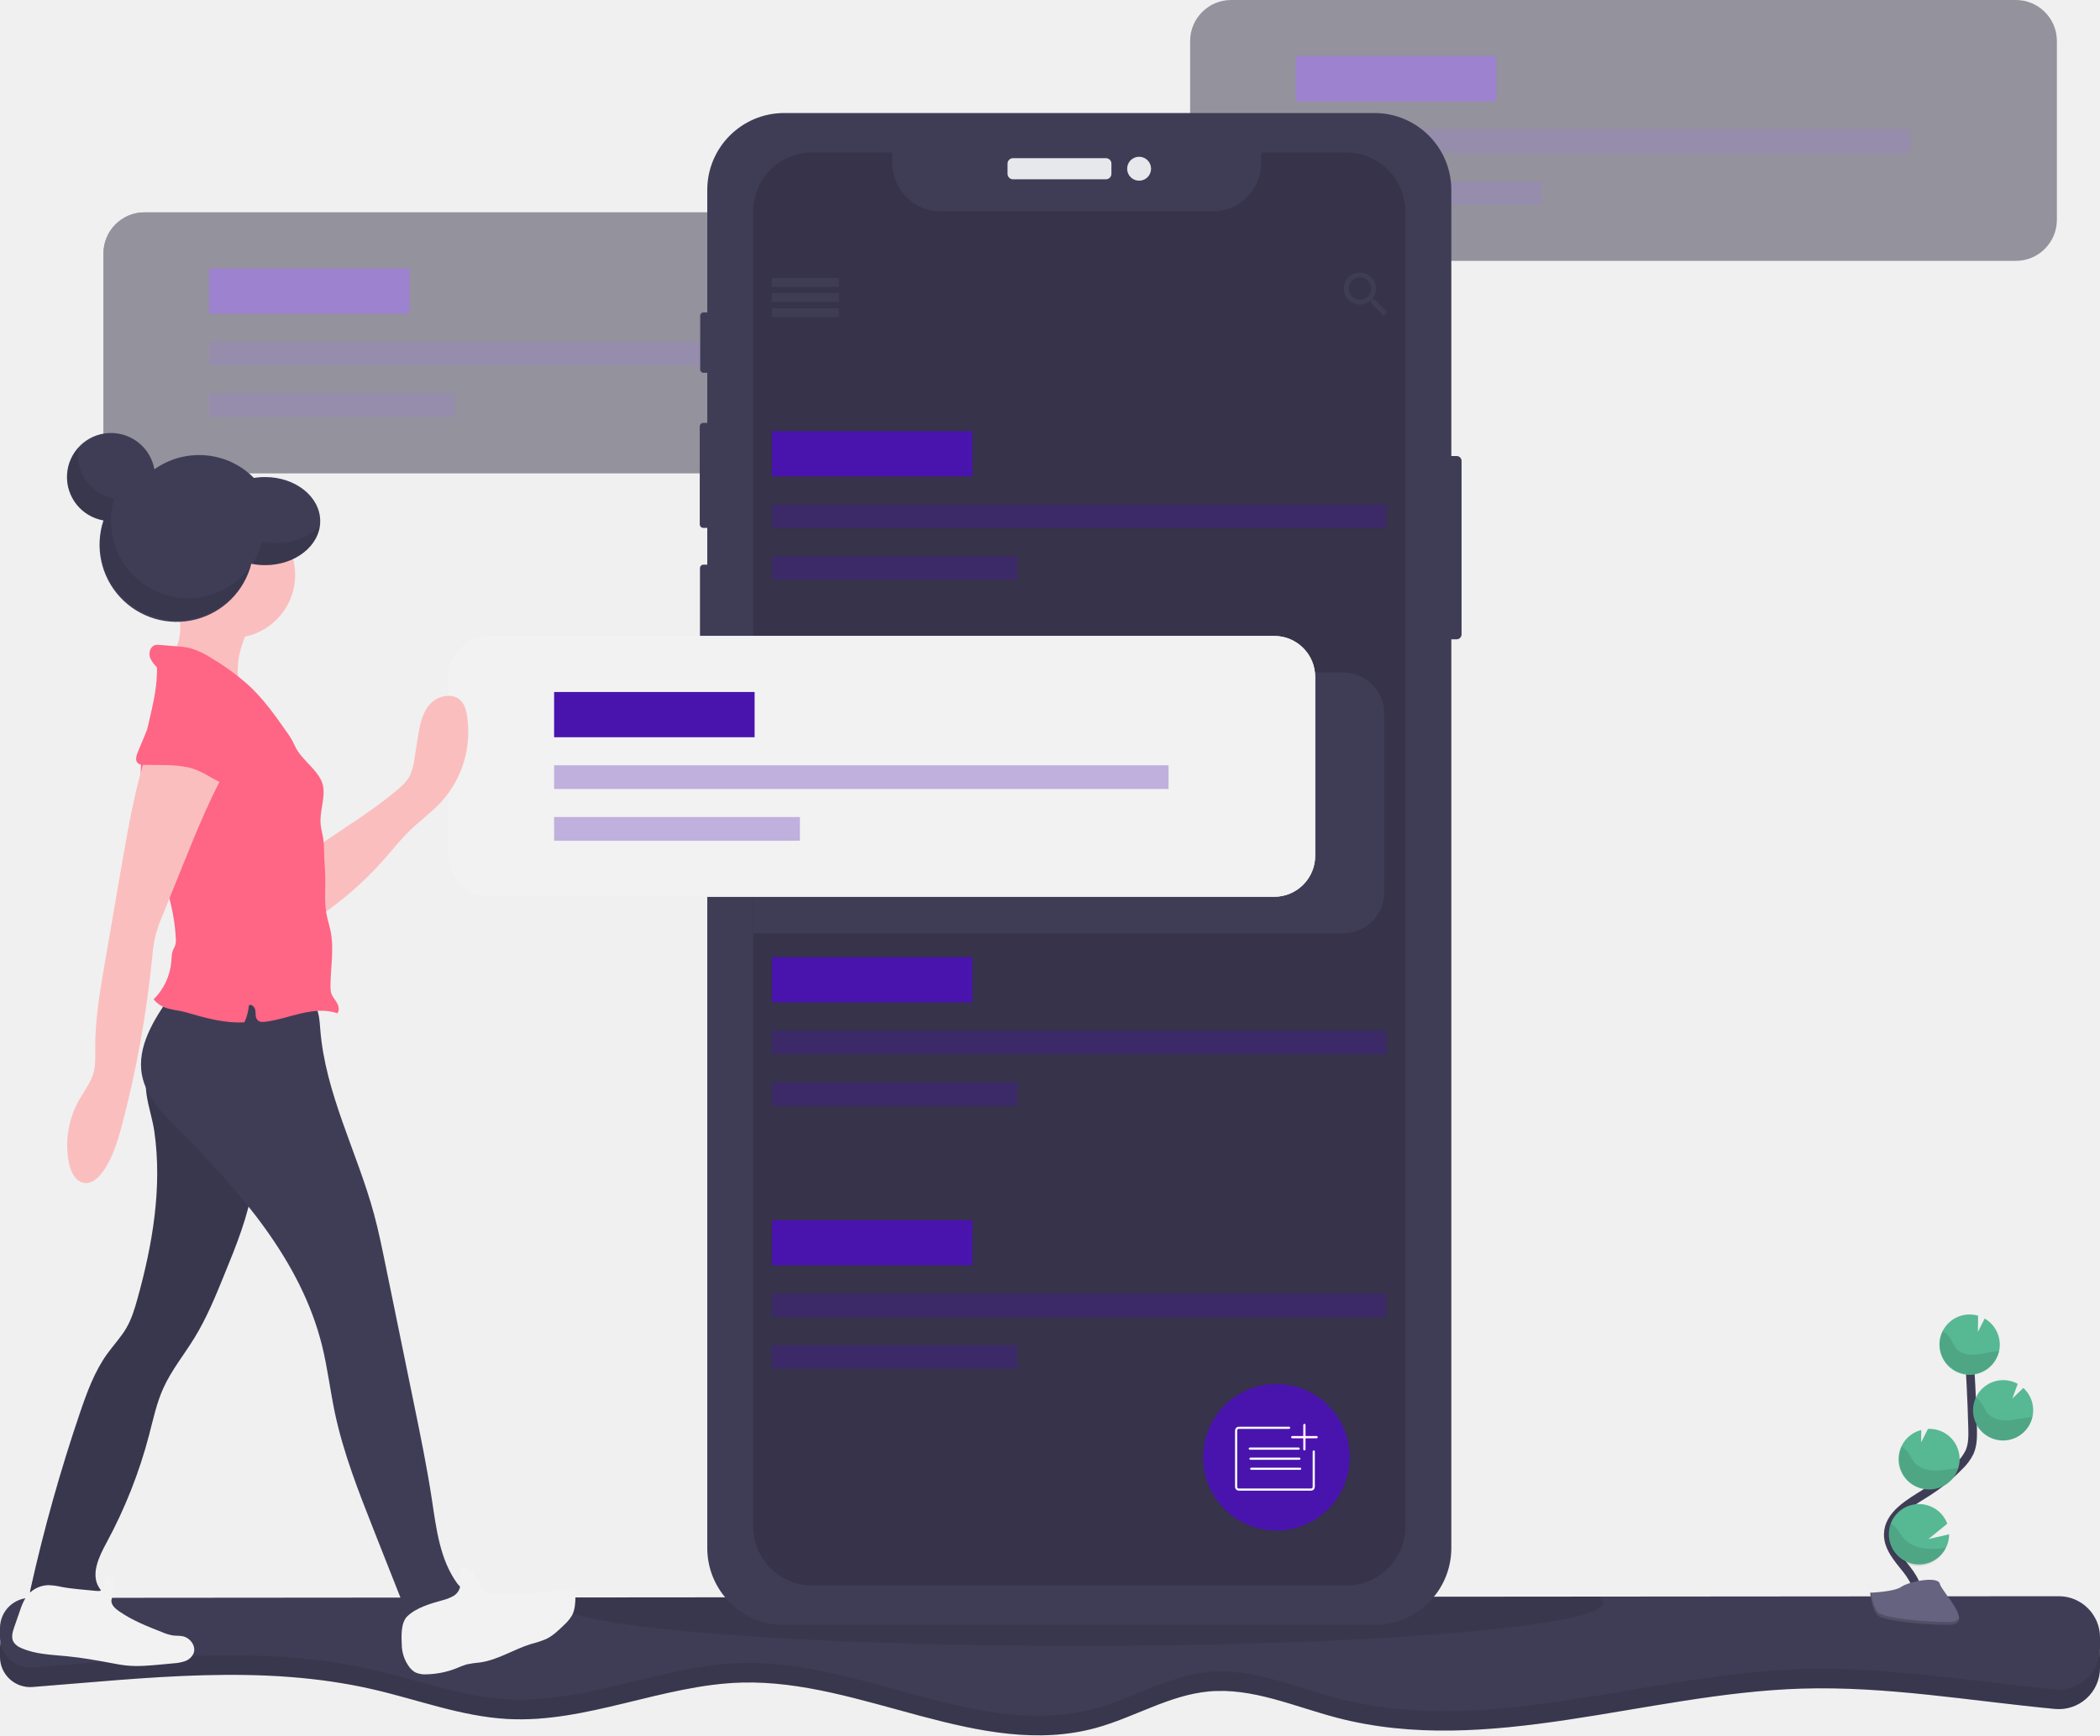
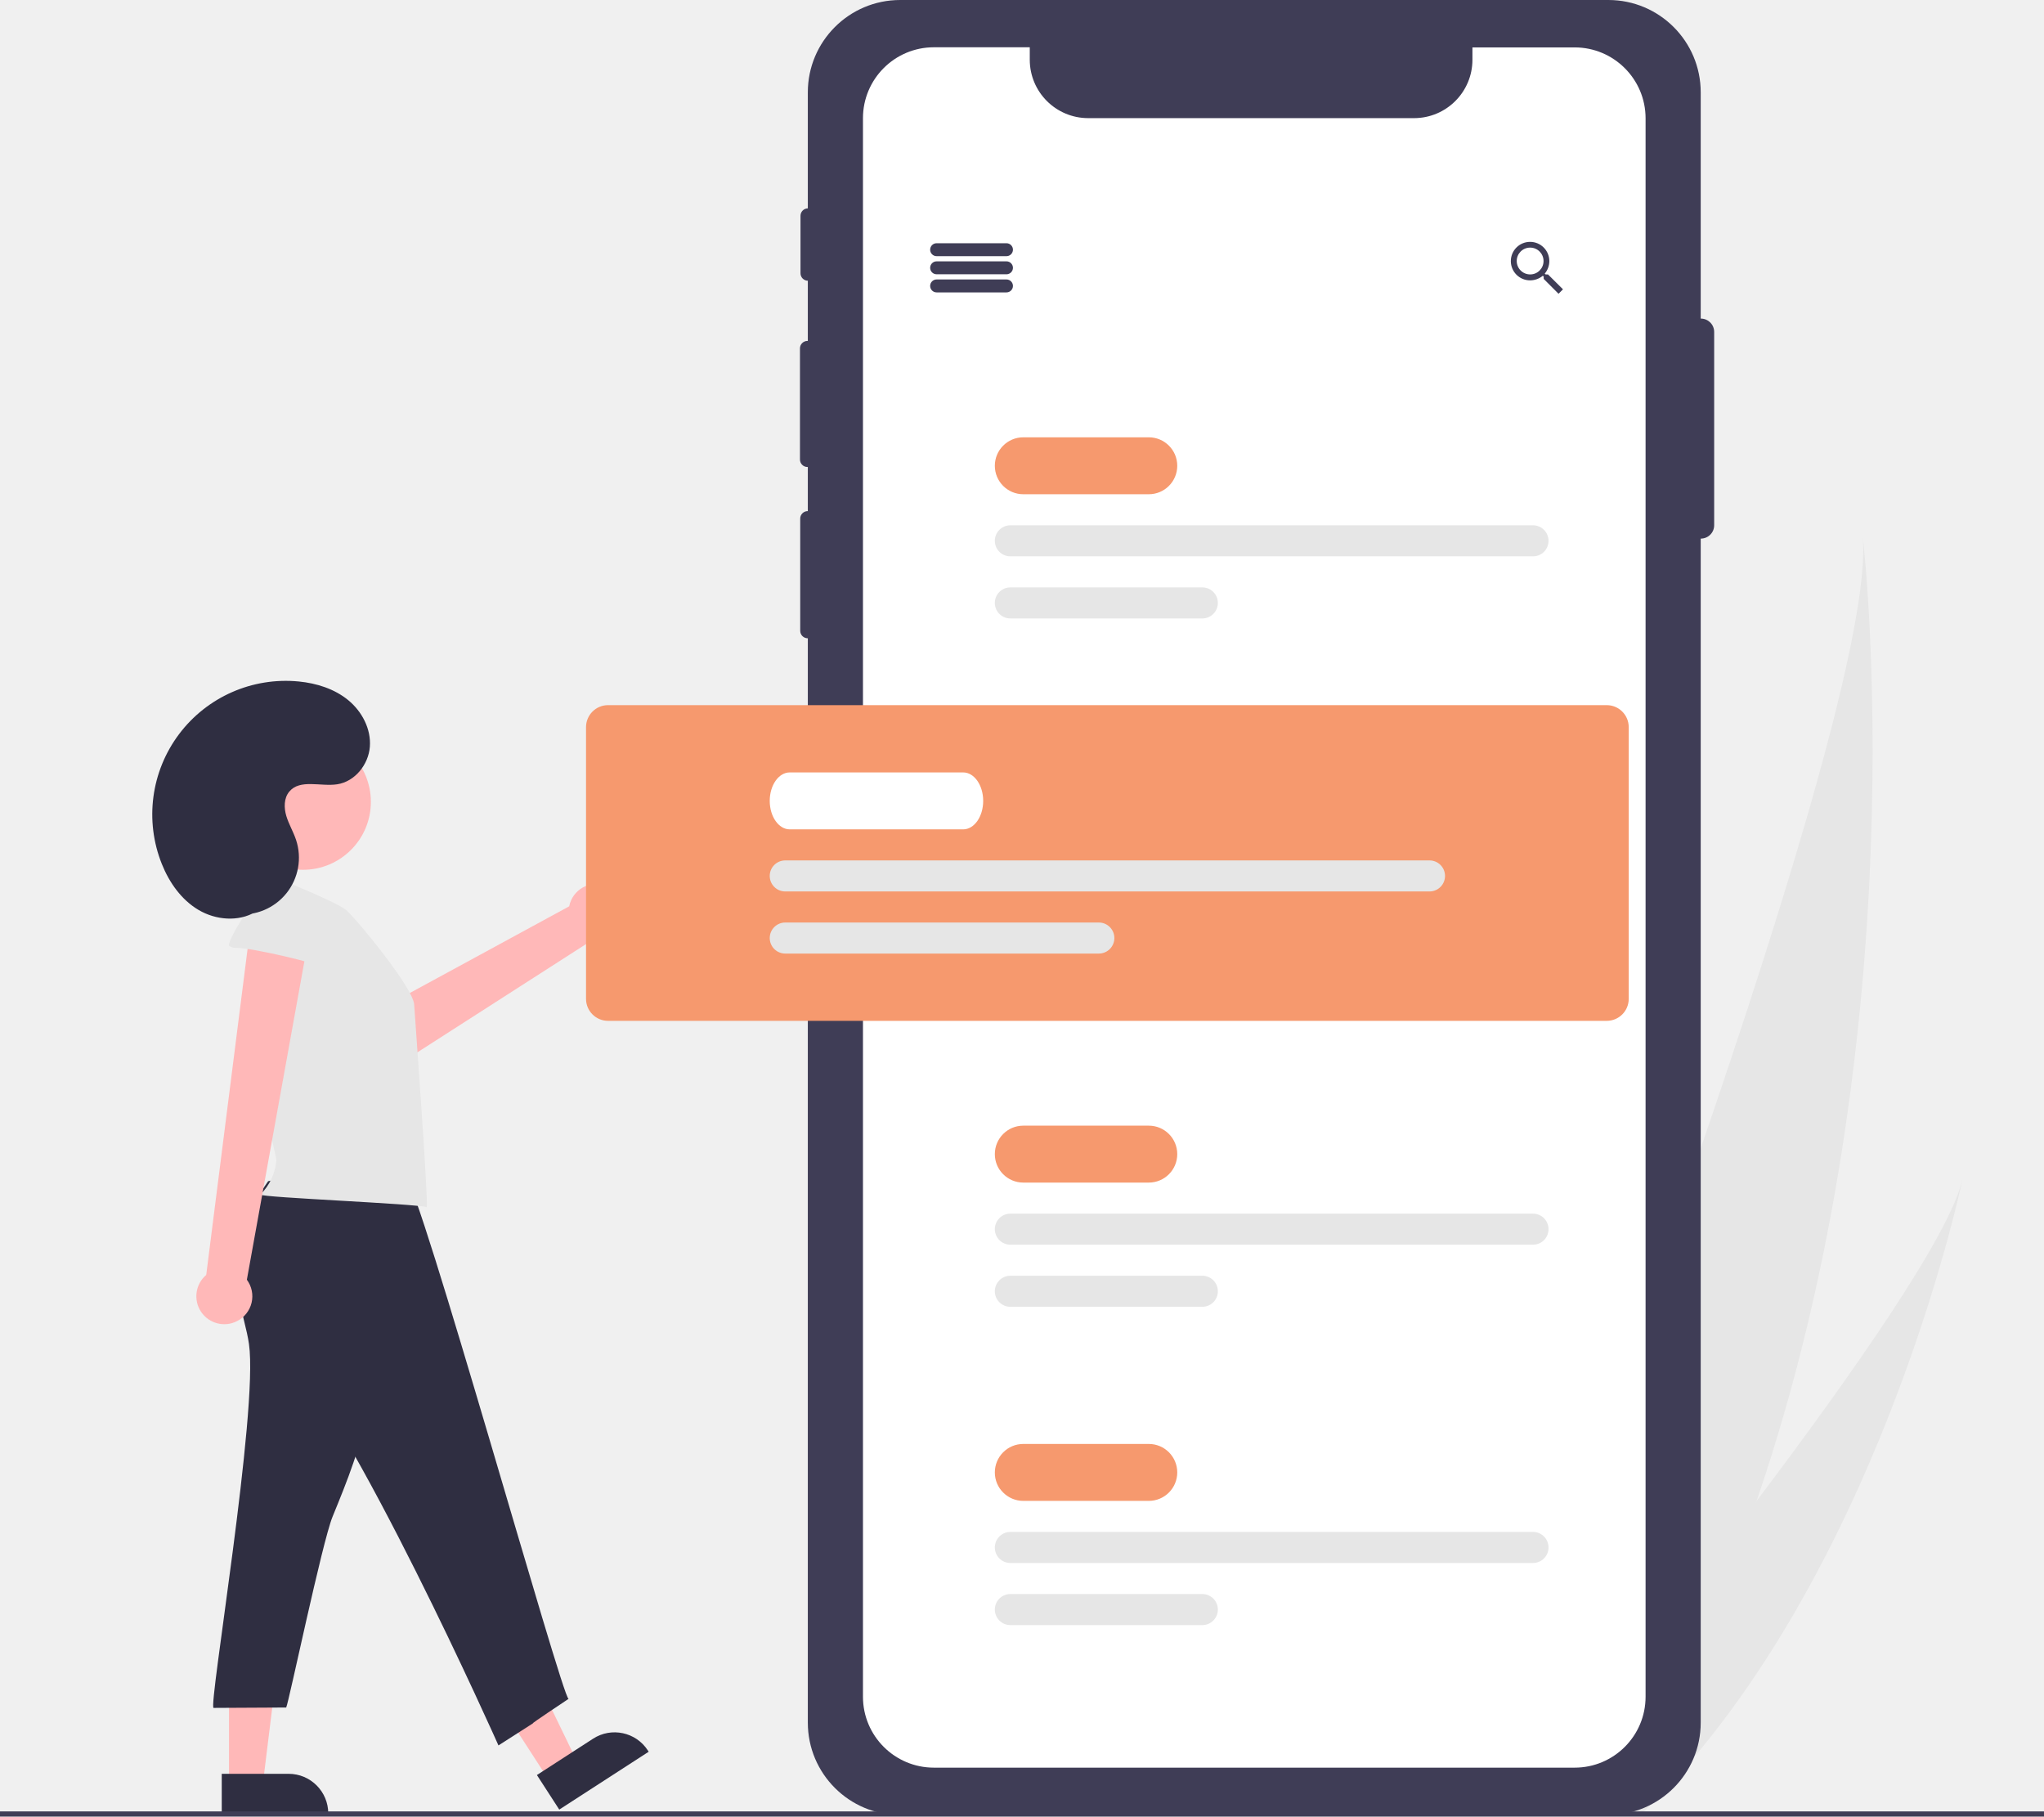
- <svg xmlns="http://www.w3.org/2000/svg" data-name="Layer 1" width="974" height="805.02" viewBox="0 0 974 805.02">
-   <path d="M974 768.75v5a19.11 19.11 0 01-20.91 19c-39.15-3.72-78.12-10.64-117.4-9.43-72.42 2.21-145.44 31.83-215.54 13.53-19.77-5.16-39.32-14.13-59.66-12.2-18.25 1.73-34.49 12.05-52.17 16.89C454.55 816.3 399.8 779 344.06 780.51c-36.74 1-71.92 18.89-108.62 16.9-21.27-1.14-41.53-8.92-62.28-13.71-51.66-11.94-104.86-5.27-158.09-1.13A14 14 0 010 768.64v-4.28a14 14 0 0114-14l940.92-.76A19.11 19.11 0 01974 768.75z" fill="#3f3d56" />
-   <path d="M974 768.75v5a19.11 19.11 0 01-20.91 19c-39.15-3.72-78.12-10.64-117.4-9.43-72.42 2.21-145.44 31.83-215.54 13.53-19.77-5.16-39.32-14.13-59.66-12.2-18.25 1.73-34.49 12.05-52.17 16.89C454.55 816.3 399.8 779 344.06 780.51c-36.74 1-71.92 18.89-108.62 16.9-21.27-1.14-41.53-8.92-62.28-13.71-51.66-11.94-104.86-5.27-158.09-1.13A14 14 0 010 768.64v-4.28a14 14 0 0114-14l940.92-.76A19.11 19.11 0 01974 768.75z" opacity=".1" />
-   <path d="M974 759.61v5a20.39 20.39 0 01-.11 2.08 19.11 19.11 0 01-20.8 17c-39.15-3.73-78.12-10.65-117.4-9.44-72.42 2.22-145.44 31.84-215.54 13.53-19.77-5.16-39.32-14.13-59.66-12.2-18.25 1.73-34.49 12.05-52.17 16.9-53.77 14.72-108.52-22.58-164.26-21.08-36.74 1-71.92 18.89-108.62 16.91-21.27-1.15-41.53-8.92-62.28-13.72-51.65-11.93-104.86-5.26-158.09-1.12a14 14 0 01-14.86-11.5 13.7 13.7 0 01-.21-2.46v-4.28a14 14 0 0114-14l235.83-.19 481.81-.4 223.28-.18A19.11 19.11 0 01974 759.61z" fill="#3f3d56" />
-   <path d="M743.59 743.51c0 2.21-4.36 4.33-12.4 6.32-32.19 7.95-123.19 13.68-230.6 13.68-105.67 0-195.58-5.55-229-13.31-9-2.09-14-4.34-14-6.69 0-.82.6-1.63 1.78-2.43l481.81-.4c1.59.93 2.41 1.83 2.41 2.83z" opacity=".1" />
-   <g opacity=".5">
-     <rect x="552" width="402" height="121" rx="19.03" fill="#36334a" />
-     <path fill="#4914ae" d="M601 26h93v21h-93z" />
-     <path fill="#4914ae" opacity=".3" d="M601 60h285v11H601zm0 24h114v11H601z" />
-   </g>
-   <g opacity=".5">
-     <rect x="48" y="98.51" width="402" height="121" rx="19.03" fill="#36334a" />
-     <path fill="#36334a" d="M97 124.51h93v21H97zm0 34h285v11H97zm0 24h114v11H97z" />
-     <rect x="48" y="98.51" width="402" height="121" rx="19.03" fill="#36334a" />
-     <path fill="#4914ae" d="M97 124.51h93v21H97z" />
-     <path fill="#4914ae" opacity=".3" d="M97 158.51h285v11H97zm0 24h114v11H97z" />
-   </g>
-   <rect x="667.58" y="211.54" width="10.31" height="85.02" rx="2.29" fill="#3f3d56" />
-   <rect x="324.76" y="144.93" width="5.79" height="27.99" rx="1.5" fill="#3f3d56" />
-   <rect x="324.55" y="196.17" width="6.52" height="48.72" rx="1.69" fill="#3f3d56" />
-   <rect x="324.65" y="261.94" width="6.21" height="49.14" rx="1.61" fill="#3f3d56" />
-   <rect x="328.04" y="52.43" width="345.1" height="701.37" rx="35.69" fill="#3f3d56" />
-   <rect x="467.3" y="73.38" width="48.19" height="9.79" rx="2.54" fill="#e6e8ec" />
-   <circle cx="528.33" cy="78.27" r="5.55" fill="#e6e8ec" />
-   <path d="M651.83 98.11v610a27.41 27.41 0 01-27.41 27.4H376.76a27.41 27.41 0 01-27.41-27.4v-610a27.41 27.41 0 0127.41-27.41h37.06v4.81a22.58 22.58 0 0022.57 22.57h126a22.57 22.57 0 0022.52-22.57v-4.76h39.51a27.41 27.41 0 0127.41 27.36z" fill="#36334a" />
-   <path fill="#3f3d56" d="M358 129h31v4h-31zm0 7h31v4h-31zm0 7h31v4h-31z" />
-   <path fill="#3f3d56" d="M358 129h31v4h-31zm0 7h31v4h-31zm0 7h31v4h-31zm279.66-4h-.91l-.35-.29a7.61 7.61 0 001.78-4.89 7.44 7.44 0 10-7.4 7.48 7.73 7.73 0 004.88-1.78l.34.29v.92l5.74 5.75 1.72-1.72zm-6.88 0a5.18 5.18 0 115.16-5.18 5.15 5.15 0 01-5.16 5.18z" />
-   <path fill="#4914ae" d="M358 200h93v21h-93z" />
-   <path fill="#4914ae" opacity=".3" d="M358 234h285v11H358zm0 24h114v11H358z" />
-   <path fill="#4914ae" d="M358 444h93v21h-93z" />
-   <path fill="#4914ae" opacity=".3" d="M358 478h285v11H358zm0 24h114v11H358z" />
-   <path fill="#4914ae" d="M358 566h93v21h-93z" />
-   <path fill="#4914ae" opacity=".3" d="M358 600h285v11H358zm0 24h114v11H358z" />
-   <circle cx="592" cy="676" r="34" fill="#4914ae" />
-   <path d="M609.33 673.32v16.43a1.25 1.25 0 01-1.25 1.25h-33.5a1.25 1.25 0 01-1.25-1.25v-26.17a1.25 1.25 0 011.25-1.25h23.31M579.67 672h22.66M580 676.67h22.67m-22.34 4.66H603" fill="none" stroke="#fff" stroke-linecap="round" stroke-miterlimit="10" />
-   <path fill="none" stroke="#f0f" stroke-miterlimit="10" d="M605 661v11.33m5.67-5.66h-11.34" />
-   <path fill="none" stroke="#fff" stroke-linecap="round" stroke-miterlimit="10" d="M605 661v11.33m5.67-5.66h-11.34" />
-   <path d="M888.6 745.17c3-5.51-.4-12.27-4.29-17.18s-8.61-10-8.51-16.29c.15-9 9.7-14.31 17.33-19.09a84 84 0 0015.56-12.51 22.8 22.8 0 004.78-6.4c1.58-3.52 1.54-7.52 1.44-11.37q-.51-19.26-1.91-38.49" fill="none" stroke="#3f3d56" stroke-miterlimit="10" stroke-width="4" />
-   <path d="M927.51 623.14a14 14 0 00-7-11.5l-3.14 6.22.1-7.53a14.22 14.22 0 00-4.63-.56 14 14 0 1014.68 13.37zm-25.03 94.99a14 14 0 11.68-11.3l-8.77 7.13 9.65-2.23a14 14 0 01-1.56 6.4zm-6.93-27.25a14 14 0 01-4.45-27.53l-.08 5.78 3.18-6.29a14 14 0 0114.67 13.36 13.84 13.84 0 01-.6 4.79 14 14 0 01-12.72 9.89zm34.07-22.67a14 14 0 116.21-26.27l-2.48 6.8 5.1-4.9a14 14 0 014.55 9.67 13.79 13.79 0 01-.35 3.87 14 14 0 01-13.03 10.83z" fill="#57b894" />
-   <path d="M925.62 626.88c-3.24.35-6.39 1.36-9.64 1.56s-6.82-.57-8.88-3.1c-1.1-1.36-1.66-3.08-2.59-4.57a10 10 0 00-3.54-3.33 14 14 0 1026.24 9.32q-.79.03-1.59.12zm4 41.33a14 14 0 01-13.35-20 10.37 10.37 0 012.82 2.82c1 1.51 1.61 3.26 2.78 4.64 2.19 2.57 5.92 3.41 9.31 3.26s6.66-1.12 10-1.43c.47 0 .94-.07 1.42-.08a14 14 0 01-12.98 10.79zm-34.07 22.67a14 14 0 01-13.46-19.76 11.48 11.48 0 013 2.85c1.09 1.54 1.77 3.32 3.05 4.74 2.37 2.63 6.35 3.56 9.93 3.48s6.83-.93 10.28-1.2a14 14 0 01-12.8 9.89zm6.93 27.25a14.017 14.017 0 01-25.59-11.45 13.84 13.84 0 013.08 2.75c1.34 1.62 2.22 3.47 3.76 5 2.87 2.82 7.5 4 11.63 4.09a60 60 0 007.12-.39z" opacity=".1" />
-   <path d="M867.43 738.82s11.08-.34 14.42-2.72 17-5.21 17.86-1.4 16.65 19 4.15 19.06-29.06-1.94-32.4-4-4.03-10.94-4.03-10.94z" fill="#656380" />
-   <path d="M904.08 752.44c-12.51.1-29.06-1.95-32.39-4-2.54-1.55-3.55-7.09-3.89-9.65h-.37s.7 8.94 4 11 19.89 4.07 32.4 4c3.61 0 4.85-1.31 4.78-3.21-.47 1.12-1.84 1.83-4.53 1.86z" opacity=".2" />
-   <path d="M642 331.03v82.94a19 19 0 01-19 19H349.35v-121H623a19 19 0 0119 19.06z" fill="#3f3d56" />
-   <rect x="208" y="295" width="402" height="121" rx="19.03" fill="#f2f2f2" />
-   <rect x="208" y="295" width="402" height="121" rx="19.03" fill="#f2f2f2" />
-   <path fill="#4914ae" d="M257 321h93v21h-93z" />
-   <path fill="#4914ae" opacity=".3" d="M257 355h285v11H257zm0 24h114v11H257z" />
-   <circle cx="92.34" cy="246.84" r="35.75" fill="#3f3d56" />
-   <path d="M71.6 524.94c3.69 25.89-.81 52.29-7.82 77.48-1.31 4.69-2.72 9.42-5.17 13.63s-5.86 7.83-8.74 11.79c-6 8.26-9.52 18-12.81 27.64a779.65 779.65 0 00-22.82 81.32 5.57 5.57 0 000 3.47c.87 2 3.51 2.26 5.68 2.25l28.06-.15c1-1.92-.85-4-2-5.84-4-6.22-.16-14.3 3.37-20.81a223.74 223.74 0 0019.78-50c1.92-7.33 3.48-14.82 6.6-21.73 3.77-8.38 9.68-15.59 14.48-23.43 5.58-9.11 9.65-19 13.69-28.93 5.64-13.78 11.33-27.73 13.55-42.45 2.09-13.82 1.06-27.9-.3-41.81a2.64 2.64 0 00-3.06-3l-37.65-1.94c-7.76-.4-9.6-2.1-8.42 5.52.82 5.69 2.76 11.23 3.58 16.99z" fill="#3f3d56" />
-   <path d="M71.6 524.94c3.69 25.89-.81 52.29-7.82 77.48-1.31 4.69-2.72 9.42-5.17 13.63s-5.86 7.83-8.74 11.79c-6 8.26-9.52 18-12.81 27.64a779.65 779.65 0 00-22.82 81.32 5.57 5.57 0 000 3.47c.87 2 3.51 2.26 5.68 2.25l28.06-.15c1-1.92-.85-4-2-5.84-4-6.22-.16-14.3 3.37-20.81a223.74 223.74 0 0019.78-50c1.92-7.33 3.48-14.82 6.6-21.73 3.77-8.38 9.68-15.59 14.48-23.43 5.58-9.11 9.65-19 13.69-28.93 5.64-13.78 11.33-27.73 13.55-42.45 2.09-13.82 1.06-27.9-.3-41.81a2.64 2.64 0 00-3.06-3l-37.65-1.94c-7.76-.4-9.6-2.1-8.42 5.52.82 5.69 2.76 11.23 3.58 16.99z" opacity=".1" />
-   <path d="M79 461.99c-7.65 11-15.67 23.66-13.13 36.83 1.93 10 9.55 17.75 16.74 25 28.74 28.86 57 60.92 66.78 100.47 2.52 10.22 3.74 20.71 5.91 31 3.94 18.7 11 36.58 18 54.35l18.72 47.38a28.36 28.36 0 0027.1-18c-2.46-.19-5.67-2.57-7.11-4.57-8-11.07-9.64-25.31-11.69-38.81-2.27-14.92-5.3-29.72-8.34-44.51l-13.4-65.42c-1.55-7.55-3.1-15.11-5.12-22.54-7.82-28.83-22.64-56-24.93-85.81-.34-4.38-.55-9.19-3.52-12.44-3.12-3.43-8.24-4-12.87-4.27-18.73-1.24-34.89-3.07-53.14 1.34z" fill="#3f3d56" />
-   <path d="M28.47 736.13a29.86 29.86 0 00-6.22-.8 12.92 12.92 0 00-10.16 5.55 25.25 25.25 0 00-2.73 6l-2.71 7.78c-.8 2.28-1.58 4.91-.39 7a7.42 7.42 0 003.64 2.85c6.56 2.92 13.95 3.08 21.1 3.78 6.94.68 13.82 1.9 20.67 3.19 2.36.44 4.71.89 7.1 1.13 5.34.54 10.72 0 16.06-.48l5.51-.53a19.84 19.84 0 005.42-1 6.83 6.83 0 004-3.59c1.36-3.37-1.56-7.36-5.13-8-1.45-.29-2.95-.16-4.42-.35a20.88 20.88 0 01-4.84-1.45c-7.05-2.77-14.17-5.57-20.37-9.93-1.72-1.21-3.52-2.9-3.33-5a10.19 10.19 0 01.89-2.59 9.46 9.46 0 00.08-6.69c-.34-.92-1-1.89-1.93-2-2.64-.32-2.32 3.53-2.71 5-.53 2-1.49 2.18-3.37 2-5.4-.58-10.8-.85-16.16-1.87zm157.87 26.83a17.65 17.65 0 003.82 10.75 8.36 8.36 0 002.72 2.19 10.92 10.92 0 004.95.79 40.05 40.05 0 0013.89-2.81 39.7 39.7 0 014.8-1.81 53.88 53.88 0 016.24-.9c8.27-1.19 15.53-6.07 23.52-8.54a49.45 49.45 0 007-2.3c3.16-1.49 5.72-4 8.23-6.43a19.89 19.89 0 003.78-4.52c1.47-2.74 1.56-6 1.62-9.1a2.59 2.59 0 00-.24-1.41 2.1 2.1 0 00-.9-.71c-2.43-1.2-5.31-.6-8-.13-9.72 1.73-19.67 1.41-29.54 1.09a4.29 4.29 0 01-4.54-2.59l-3.75-6c-1.07-1.72-2.77-3.69-4.71-3.1-1.55.47-2.18 2.37-2.12 4s.56 3.25.25 4.84a6.61 6.61 0 01-3.2 4.16 20.44 20.44 0 01-5 1.92c-5.52 1.56-11.94 3.33-16.21 7.39-3.09 2.92-2.8 9.37-2.61 13.22z" fill="#f2f2f2" />
-   <path d="M184.4 366.26a23.17 23.17 0 005.46-5.94 24.21 24.21 0 002.33-8.21l1.57-9.92c.87-5.47 1.89-11.26 5.54-15.43s10.92-5.66 14.63-1.54c1.62 1.79 2.26 4.25 2.66 6.64a48.34 48.34 0 01-11.82 40c-4.49 4.92-10 8.83-14.75 13.48-4.14 4-7.73 8.59-11.55 12.94a159.42 159.42 0 01-31.47 27.5c.14-7.44 1.09-15.42 0-22.81-.81-5.34-3-8.22 2.17-11.71 12-8.16 24.11-15.54 35.23-25zM83.56 293.08c-.39 5.32-2.6 10.76-7 13.83q18.69 6.54 36.87 14.42c-2.34-2.25-3.05-5.7-3.16-8.94-.31-8.47 2.62-16.8 6.9-24.1a5.85 5.85 0 001.13-3.18c-.14-2.36-2.94-3.45-5.24-4a128.86 128.86 0 00-23.92-3.47c-3.45-.11-7.54-1.2-6.76 3.19.74 4.1 1.49 8.1 1.18 12.25z" fill="#fbbebe" />
-   <circle cx="107.66" cy="266.7" r="29.23" fill="#fbbebe" />
-   <path d="M136.6 345.65a35.36 35.36 0 00-3.71-6.22c-5.3-7.61-10.74-15.21-17.54-21.51a109.19 109.19 0 00-16.65-12.23 37.79 37.79 0 00-10.42-5 40.77 40.77 0 00-6.69-.91l-7.59-.62a6.21 6.21 0 00-2 .06c-2.06.52-3 3.08-2.56 5.15s2 3.75 3.38 5.32c.34 15.49-6.55 30.77-7.48 46.24-1.63 27 14.88 52.21 16.2 79.28a8.55 8.55 0 01-.38 3.63c-.22.56-.55 1.07-.8 1.62-.78 1.7-.75 3.63-.89 5.5a27.94 27.94 0 01-8.23 17.62 12.23 12.23 0 004.64 3.54c3.19 1.39 7 1.51 10.39 2.48 8.84 2.58 17.9 5.18 27.09 4.63a23.9 23.9 0 002.09-7.87c1.3-.81 2.8.92 3 2.44s-.09 3.29 1 4.39 2.47.93 3.8.76c5.61-.71 11-2.6 16.5-3.87s11.38-1.88 16.73-.06c1.08-1.37.62-3.4-.26-4.9s-2.13-2.82-2.63-4.49a10.08 10.08 0 01-.32-2.95c0-8.55 1.76-17.19.09-25.58-.49-2.46-1.27-4.86-1.77-7.33-1-4.79-.85-9.73-.72-14.62s-.46-10.18-.56-15.14a48.29 48.29 0 00-.4-6.13c-.34-2.13-1-4.21-1.18-6.36-.54-5.46 1.66-10.88 1.33-16.36-.55-8.32-10.22-12.84-13.46-20.51z" fill="#ff6584" />
-   <path d="M70.63 341.73c-7.08 18.78-10.54 38.7-14 58.48l-8 46.46c-2.27 13.13-4.55 26.34-4.46 39.66 0 3.74.24 7.55-.74 11.16-1.28 4.74-4.46 8.69-6.87 13a42.78 42.78 0 00-4.6 28.93c.82 4.15 3.06 8.86 7.27 9.34 3.46.38 6.45-2.37 8.47-5.21 4.64-6.51 6.94-14.37 9-22.11a500.11 500.11 0 0013.87-77.09 75.06 75.06 0 011.39-9.8 69.54 69.54 0 013.38-9.76q4.59-11.38 9.19-22.76c7.07-17.53 14.18-35.14 23.89-51.36-9.6-2.76-19.59-6-29.19-8.73-2.77-.82-5.74-.33-8.6-.21z" fill="#fbbebe" />
-   <path d="M87.27 355.97c-6.72-1.45-13.67-1-20.53-1.17a4.43 4.43 0 01-2.76-.72c-1.39-1.19-.8-3.42-.1-5.11l3.32-8a11.64 11.64 0 012.66-4.42c1.69-1.5 4.07-1.87 6.31-2.14 7.29-.84 14.79-1.12 21.86.85s13.72 6.45 16.88 13.08c1.32 2.76 1.93 6.24.18 8.75-2.6 3.73-8.43 7.9-12.78 5.86-5.21-2.44-9.2-5.71-15.04-6.98z" fill="#ff6584" />
-   <path d="M123 221.3a29.52 29.52 0 00-16.28 4.69 35.75 35.75 0 00-35.1-8.22A20.43 20.43 0 1048 241.42a35.75 35.75 0 1068.57 20.09 32 32 0 006.41.65c14.1 0 25.54-9.15 25.54-20.43S137.08 221.3 123 221.3z" fill="#3f3d56" />
-   <path d="M128.09 251.94a31.1 31.1 0 01-6.41-.65 35.57 35.57 0 01-4.68 10.29 32.11 32.11 0 006 .58c13.18 0 24-8 25.39-18.24-4.69 4.88-12.04 8.02-20.3 8.02zm-40.86 25.57a35.8 35.8 0 01-34.18-46.28 20.43 20.43 0 01-16.89-20.12 20.09 20.09 0 01.33-3.66 20.43 20.43 0 0011.46 34 35.75 35.75 0 0068.29 21.18 35.68 35.68 0 01-29.01 14.88z" opacity=".1" />
+ <svg xmlns="http://www.w3.org/2000/svg" data-name="Layer 1" width="790" height="701.992" viewBox="0 0 790 701.992">
+   <path d="M678.923 580.033c-13.33 39.042-30.472 78-52.433 115.079-.487.835-.98 1.653-1.477 2.485l-54.369-17.2c.313-.787.656-1.668 1.024-2.63 21.929-56.71 154.232-402.236 148.294-470.361.639 5.576 21.336 190.12-41.039 372.627z" fill="#e6e6e6" />
+   <path d="M636.98 698.43a100.93 100.93 0 01-2.261 2.238l-40.786-12.904c.551-.667 1.193-1.453 1.932-2.341 12.079-14.752 47.991-58.919 83.058-105.39 37.686-49.94 74.403-102.533 79.548-124.144-1.033 4.914-33.216 154.51-121.492 242.54z" fill="#e6e6e6" />
+   <path d="M657.367 123.114c-.016 0-.03.005-.045.005V35.69A35.69 35.69 0 00621.632 0h-273.72a35.69 35.69 0 00-35.69 35.69v44.82a2.892 2.892 0 00-2.83 2.89v22.2a2.891 2.891 0 002.83 2.888v23.257h-.145a2.895 2.895 0 00-2.895 2.895v42.93a2.895 2.895 0 002.895 2.894h.145v17.05h-.045a2.895 2.895 0 00-2.895 2.896v43.35a2.895 2.895 0 002.895 2.894h.045V665.68a35.69 35.69 0 0035.69 35.69h273.72a35.69 35.69 0 0035.69-35.69V208.13c.015 0 .03.004.045.004a5.155 5.155 0 005.155-5.155v-74.71a5.155 5.155 0 00-5.155-5.155z" fill="#3f3d56" />
+   <path d="M636.012 45.68v610a27.41 27.41 0 01-27.41 27.4h-247.66a27.41 27.41 0 01-27.41-27.4v-610a27.41 27.41 0 0127.41-27.41h37.06v4.81a22.58 22.58 0 0022.57 22.57h126a22.57 22.57 0 0022.52-22.57v-4.76h39.51a27.41 27.41 0 0127.41 27.36z" fill="#fff" />
+   <path d="M234.411 342.282a10.743 10.743 0 00-14.423 7.958l-88.254 47.988 15.517 17.464 81.96-52.599a10.8 10.8 0 005.2-20.811zm-22.508 345.269l10.997-7.113-22.203-45.803-16.231 10.498 27.437 42.418z" fill="#ffb8b8" />
+   <path d="M250.714 676.931l-34.563 22.356-8.637-13.354 21.708-14.041a15.31 15.31 0 0121.17 4.54l.322.5z" fill="#2f2e41" />
+   <path fill="#ffb8b8" d="M88.511 689.206h13.097l6.233-50.518h-19.33v50.518z" />
+   <path d="M126.867 701.367H85.705v-15.904h25.853a15.31 15.31 0 0115.31 15.31v.594z" fill="#2f2e41" />
+   <path d="M389 98.992h-27a2.5 2.5 0 010-5h27a2.5 2.5 0 010 5zm0 7h-27a2.5 2.5 0 010-5h27a2.5 2.5 0 010 5zm0 7h-27a2.5 2.5 0 010-5h27a2.5 2.5 0 010 5zm209.292-6.95h-.91l-.35-.29a7.61 7.61 0 001.78-4.89 7.44 7.44 0 10-7.4 7.48 7.73 7.73 0 004.88-1.78l.34.29v.92l5.74 5.75 1.72-1.72zm-6.88 0a5.18 5.18 0 115.16-5.2v.02a5.15 5.15 0 01-5.12 5.18h-.04z" fill="#3f3d56" />
+   <path d="M444.005 190.992H395.5a11 11 0 010-22h48.505a11 11 0 010 22z" fill="#f6996e" />
+   <path d="M592.5 214.992h-202a6 6 0 010-12h202a6 6 0 010 12zm-127.8 24h-74.2a6 6 0 010-12h74.2a6 6 0 010 12z" fill="#e6e6e6" />
+   <path d="M444.005 456.992H395.5a11 11 0 010-22h48.505a11 11 0 010 22z" fill="#f6996e" />
+   <path d="M592.5 480.992h-202a6 6 0 010-12h202a6 6 0 010 12zm-127.8 24h-74.2a6 6 0 010-12h74.2a6 6 0 010 12z" fill="#e6e6e6" />
+   <path d="M444.005 579.992H395.5a11 11 0 010-22h48.505a11 11 0 010 22z" fill="#f6996e" />
+   <path d="M592.5 603.992h-202a6 6 0 010-12h202a6 6 0 010 12zm-127.8 24h-74.2a6 6 0 010-12h74.2a6 6 0 010 12z" fill="#e6e6e6" />
+   <path d="M621 394.492H235a8.51 8.51 0 01-8.5-8.5v-105a8.51 8.51 0 018.5-8.5h386a8.51 8.51 0 018.5 8.5v105a8.51 8.51 0 01-8.5 8.5z" fill="#f6996e" />
+   <path d="M96.232 519.412c3.69 25.89-15.85 140.59-13.68 140.58l28.06-.15c1-1.92 13.88-63.81 17.92-73.74 5.64-13.78 11.33-27.73 13.55-42.45 2.09-13.82 1.06-27.9-.3-41.81a2.64 2.64 0 00-3.06-3l-37.65-1.94c-7.76-.4-9.6-2.1-8.42 5.52.82 5.69 2.76 11.23 3.58 16.99z" fill="#2f2e41" />
+   <path d="M103.632 456.462c-7.65 11-15.67 23.66-13.13 36.83 1.93 10 9.55 17.75 16.74 25 28.74 28.86 85.41 156.2 85.41 156.2 27.348-17.5-.652.5 27.1-18-2.46-.19-58.35-201.1-62.98-201.37-18.73-1.24-34.89-3.07-53.14 1.34z" fill="#2f2e41" />
+   <path d="M133.89 351.763c-3.886-3.465-31.192-14.151-31.192-14.151a4.684 4.684 0 00-1.509.045c-1.554.392-2.263 2.323-1.931 3.885s-2.391 27.224-3.093 38.894c-1.23 20.367 10.765 66.503 10.66 67.914a21.076 21.076 0 01-6.21 13.292c.935 1.16 60.266 3.485 64.302 4.858.814-1.034-4.594-74.213-4.843-78.347-.415-6.276-21.054-31.637-26.184-36.39z" fill="#e6e6e6" />
+   <path d="M91.573 510.55a10.743 10.743 0 003.841-16.018l25.033-138.54-23.36-.308-17.384 136.998a10.8 10.8 0 0011.87 17.869z" fill="#ffb8b8" />
+   <path d="M91.372 366.272a4.43 4.43 0 01-2.76-.72c-1.39-1.19 9.95-19.4 12.19-19.67 7.29-.84 14.79-1.12 21.86.85s13.72 6.45 16.88 13.08c1.32 2.76-8.25 16.65-12.6 14.61-5.21-2.44-28.71-7.98-35.57-8.15z" fill="#e6e6e6" />
+   <circle cx="117.102" cy="309.88" r="26.239" fill="#ffb8b8" />
+   <path d="M91.33 353.264a21.925 21.925 0 0023.085-28.726c-1.044-3.14-2.79-6.017-3.745-9.184s-.983-6.912 1.138-9.451c4.15-4.968 12.148-1.843 18.545-2.831 6.817-1.053 12.047-7.592 12.592-14.468s-3.038-13.68-8.373-18.052-12.216-6.524-19.08-7.199a51.594 51.594 0 00-52.955 70.496c2.868 7.175 7.552 13.858 14.206 17.788s15.441 4.685 22.073.718" fill="#2f2e41" />
+   <path d="M372.277 320.492h-67.054c-4.258 0-7.723-4.934-7.723-11s3.465-11 7.723-11h67.054c4.259 0 7.723 4.935 7.723 11s-3.465 11-7.723 11z" fill="#fff" />
+   <path d="M552.5 344.492h-249a6 6 0 010-12h249a6 6 0 010 12zm-127.8 24H303.5a6 6 0 010-12h121.2a6 6 0 010 12z" fill="#e6e6e6" />
+   <path fill="#3f3d56" d="M0 699.992h790v2H0z" />
</svg>
